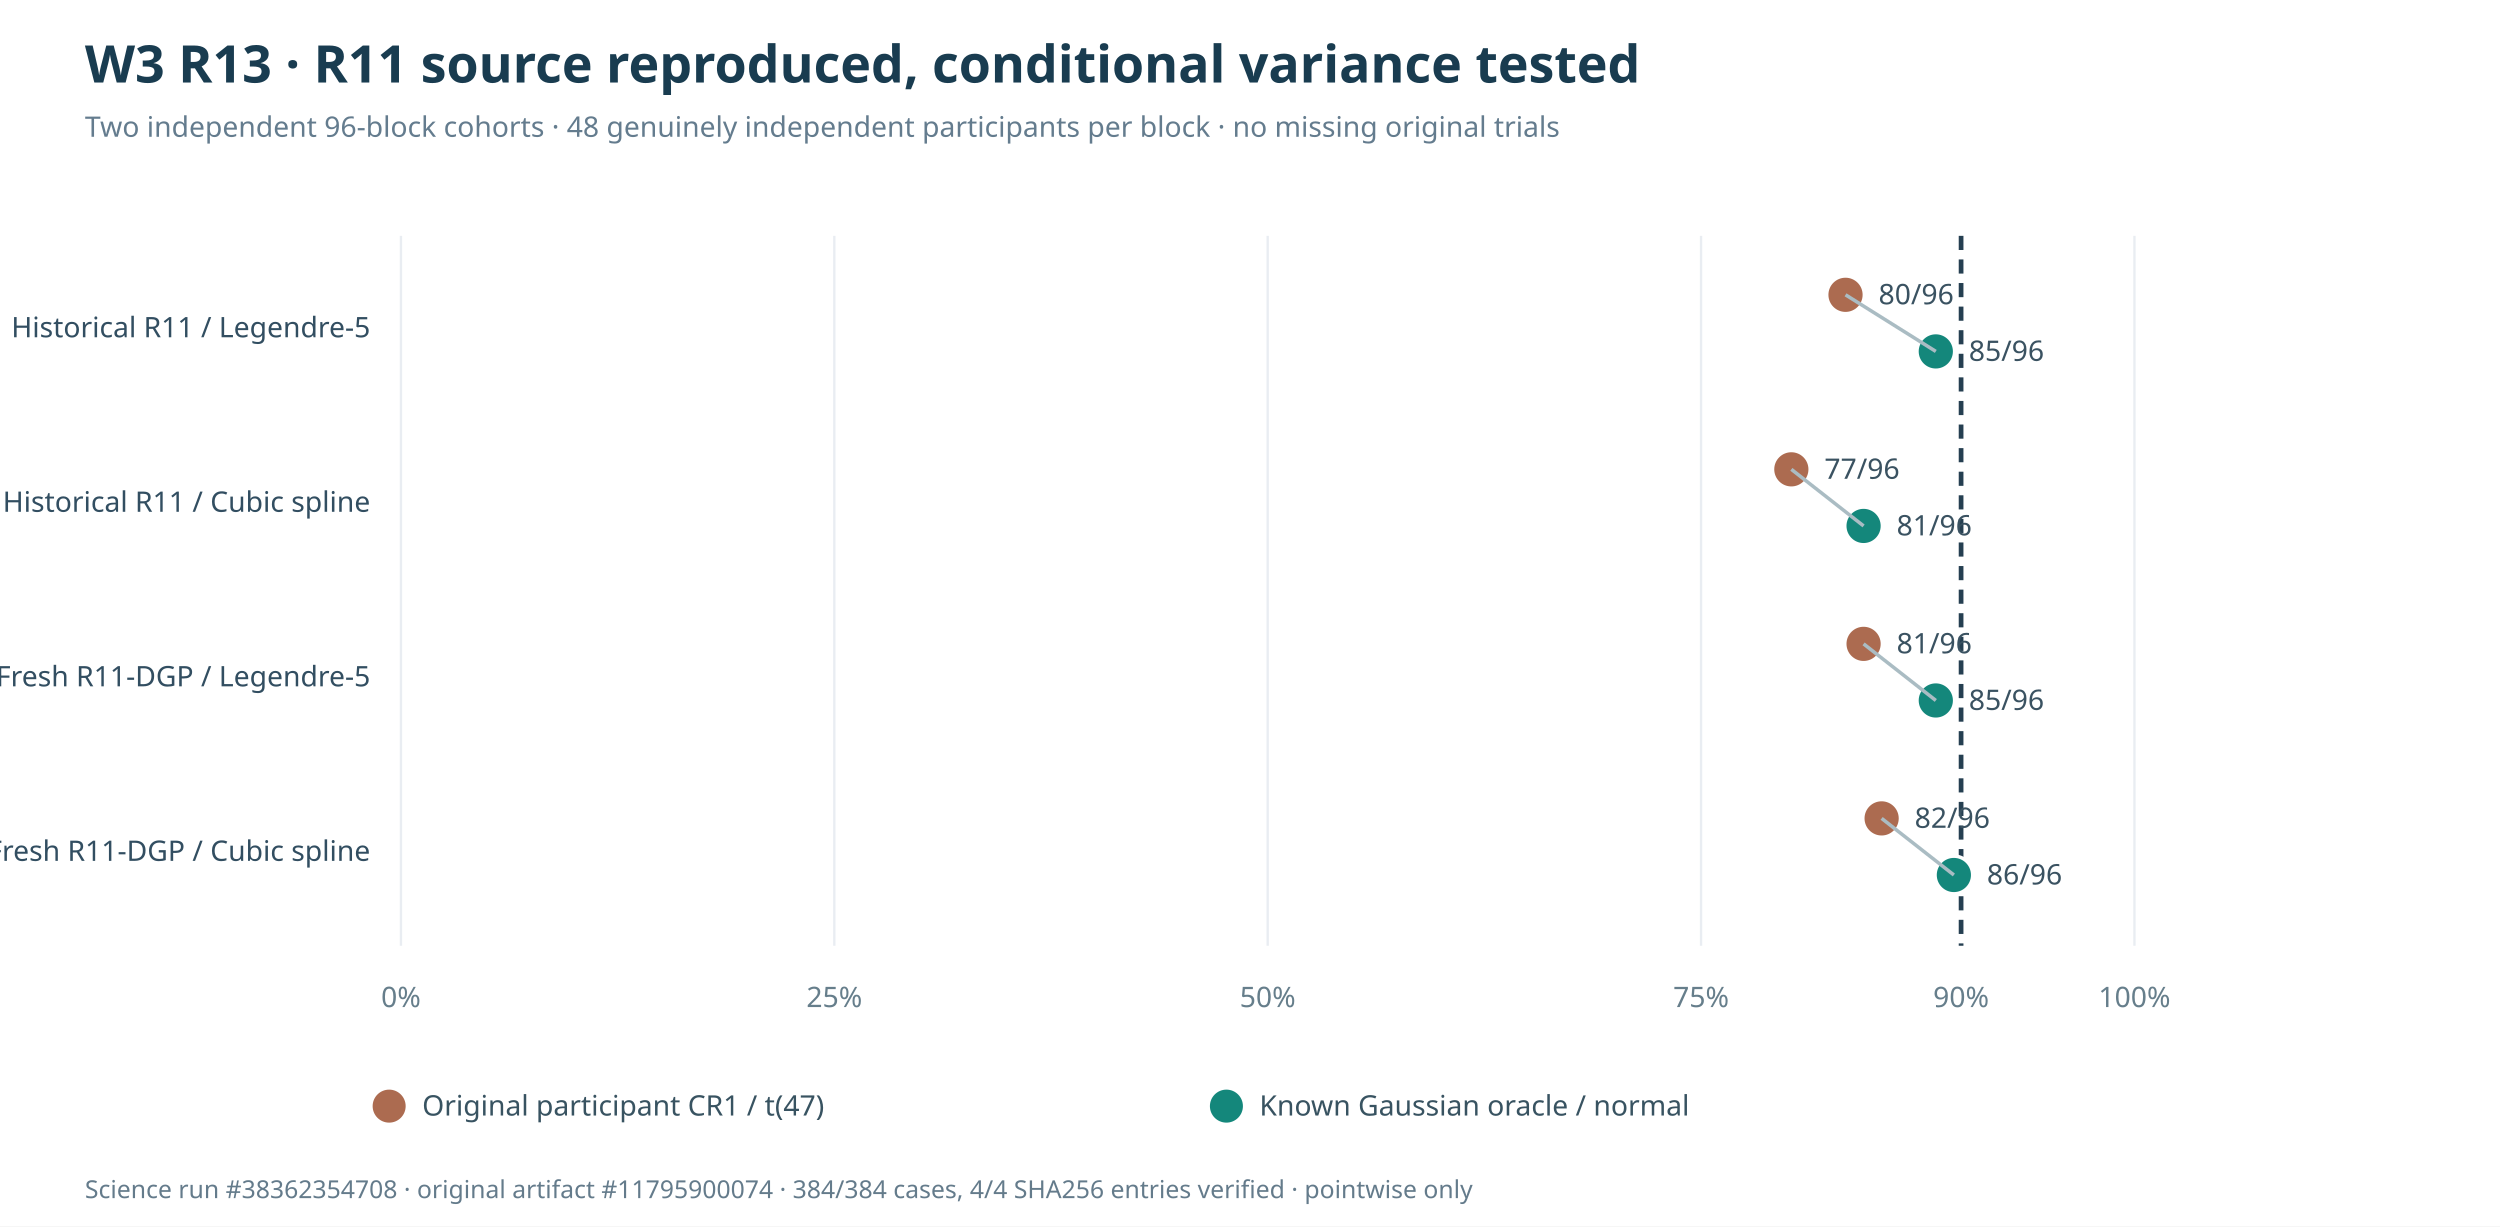
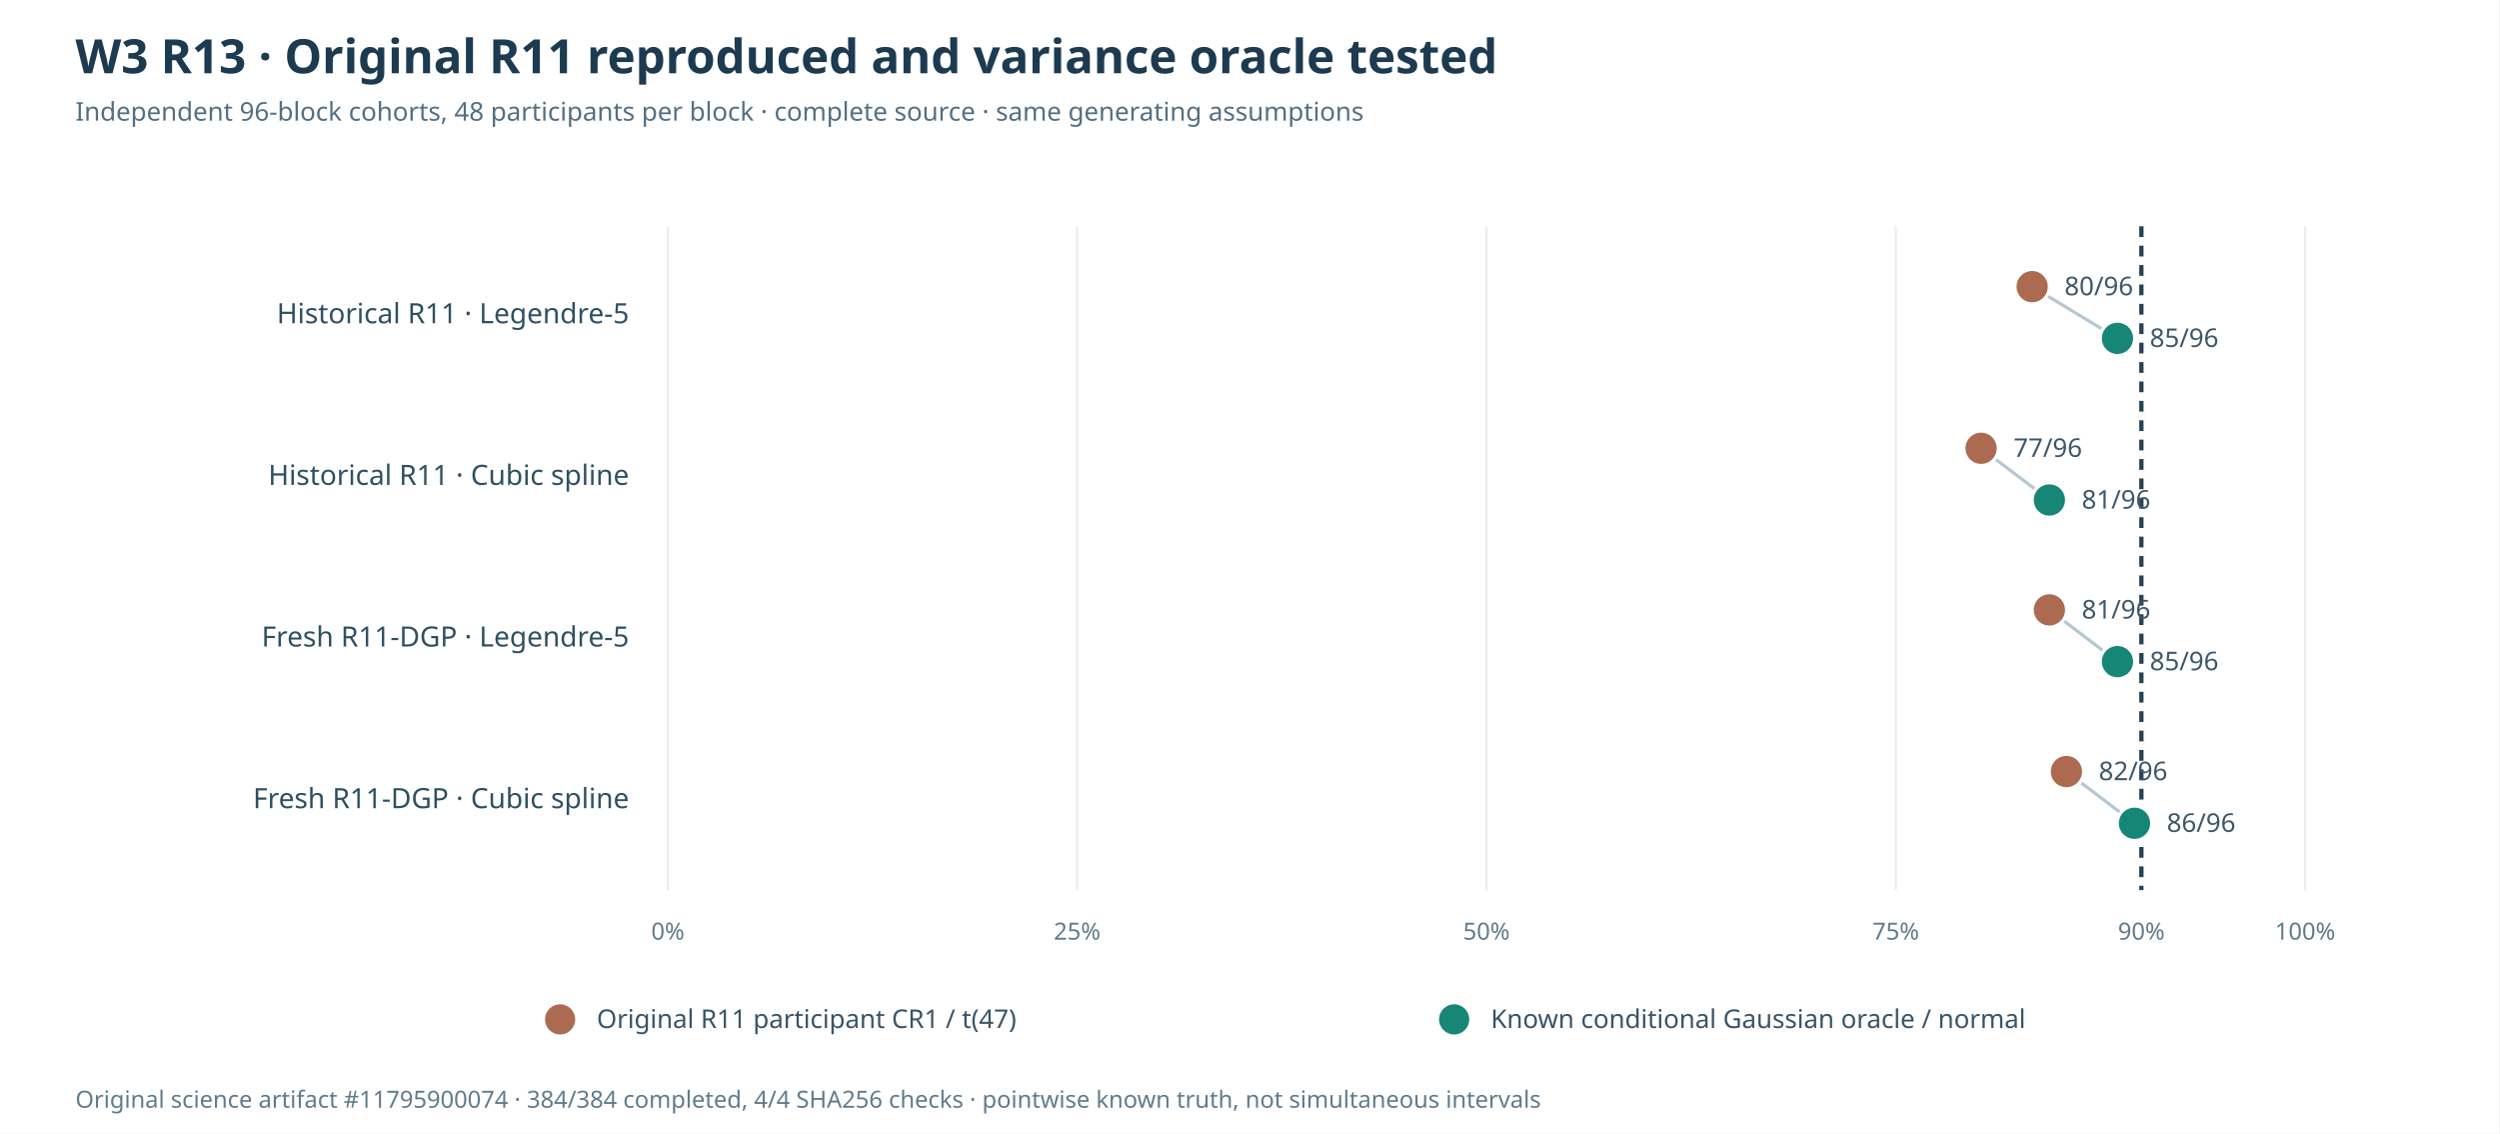
- <svg xmlns="http://www.w3.org/2000/svg" width="1060" height="520" viewBox="0 0 1060 520" role="img" aria-label="Original W3 R13 96-block pointwise 90 percent true midpoint slope coverage comparing R11 participant CR1 and simulation-known Gaussian oracle in historical and independently regenerated source cohorts">
-   <rect width="1060" height="520" fill="#ffffff" />
-   <text x="36" y="35" font-family="sans-serif" font-size="22" font-weight="700" fill="#193c50">W3 R13 · R11 source reproduced, conditional variance tested</text>
-   <text x="36" y="58" font-family="sans-serif" font-size="12" fill="#647c8e">Two independent 96-block cohorts · 48 genuinely independent participants per block · no missing original trials</text>
-   <line x1="170.00" y1="100" x2="170.00" y2="401" stroke="#e9edf2" stroke-width="1" />
-   <text x="170.00" y="427" text-anchor="middle" font-size="12" font-family="sans-serif" fill="#667e8b">0%</text>
-   <line x1="353.75" y1="100" x2="353.75" y2="401" stroke="#e9edf2" stroke-width="1" />
-   <text x="353.75" y="427" text-anchor="middle" font-size="12" font-family="sans-serif" fill="#667e8b">25%</text>
-   <line x1="537.50" y1="100" x2="537.50" y2="401" stroke="#e9edf2" stroke-width="1" />
-   <text x="537.50" y="427" text-anchor="middle" font-size="12" font-family="sans-serif" fill="#667e8b">50%</text>
-   <line x1="721.25" y1="100" x2="721.25" y2="401" stroke="#e9edf2" stroke-width="1" />
-   <text x="721.25" y="427" text-anchor="middle" font-size="12" font-family="sans-serif" fill="#667e8b">75%</text>
-   <line x1="831.50" y1="100" x2="831.50" y2="401" stroke="#253f51" stroke-width="2" stroke-dasharray="6 4" />
-   <text x="831.50" y="427" text-anchor="middle" font-size="12" font-family="sans-serif" fill="#667e8b">90%</text>
-   <line x1="905.00" y1="100" x2="905.00" y2="401" stroke="#e9edf2" stroke-width="1" />
-   <text x="905.00" y="427" text-anchor="middle" font-size="12" font-family="sans-serif" fill="#667e8b">100%</text>
-   <text x="157" y="143" text-anchor="end" font-family="sans-serif" font-size="12" fill="#324e61">Historical R11 / Legendre-5</text>
-   <circle cx="782.50" cy="125" r="8" fill="#ac6b50" stroke="#fff" stroke-width="1.5" />
-   <text x="796.50" y="129" font-size="12" font-family="sans-serif" fill="#3a5261">80/96</text>
-   <circle cx="820.78" cy="149" r="8" fill="#14877b" stroke="#fff" stroke-width="1.5" />
-   <text x="834.78" y="153" font-size="12" font-family="sans-serif" fill="#3a5261">85/96</text>
-   <line x1="782.5" y1="125" x2="820.781" y2="149" stroke="#aabcc3" stroke-width="1.5" />
-   <text x="157" y="217" text-anchor="end" font-family="sans-serif" font-size="12" fill="#324e61">Historical R11 / Cubic spline</text>
-   <circle cx="759.53" cy="199" r="8" fill="#ac6b50" stroke="#fff" stroke-width="1.5" />
-   <text x="773.53" y="203" font-size="12" font-family="sans-serif" fill="#3a5261">77/96</text>
-   <circle cx="790.16" cy="223" r="8" fill="#14877b" stroke="#fff" stroke-width="1.5" />
-   <text x="804.16" y="227" font-size="12" font-family="sans-serif" fill="#3a5261">81/96</text>
-   <line x1="759.531" y1="199" x2="790.156" y2="223" stroke="#aabcc3" stroke-width="1.5" />
-   <text x="157" y="291" text-anchor="end" font-family="sans-serif" font-size="12" fill="#324e61">Fresh R11-DGP / Legendre-5</text>
-   <circle cx="790.16" cy="273" r="8" fill="#ac6b50" stroke="#fff" stroke-width="1.5" />
-   <text x="804.16" y="277" font-size="12" font-family="sans-serif" fill="#3a5261">81/96</text>
-   <circle cx="820.78" cy="297" r="8" fill="#14877b" stroke="#fff" stroke-width="1.5" />
-   <text x="834.78" y="301" font-size="12" font-family="sans-serif" fill="#3a5261">85/96</text>
-   <line x1="790.156" y1="273" x2="820.781" y2="297" stroke="#aabcc3" stroke-width="1.5" />
-   <text x="157" y="365" text-anchor="end" font-family="sans-serif" font-size="12" fill="#324e61">Fresh R11-DGP / Cubic spline</text>
-   <circle cx="797.81" cy="347" r="8" fill="#ac6b50" stroke="#fff" stroke-width="1.5" />
-   <text x="811.81" y="351" font-size="12" font-family="sans-serif" fill="#3a5261">82/96</text>
-   <circle cx="828.44" cy="371" r="8" fill="#14877b" stroke="#fff" stroke-width="1.5" />
-   <text x="842.44" y="375" font-size="12" font-family="sans-serif" fill="#3a5261">86/96</text>
-   <line x1="797.812" y1="347" x2="828.438" y2="371" stroke="#aabcc3" stroke-width="1.5" />
-   <circle cx="165" cy="469" r="7" fill="#ac6b50" />
-   <text x="179" y="473" font-family="sans-serif" font-size="12" fill="#385361">Original participant CR1 / t(47)</text>
-   <circle cx="520" cy="469" r="7" fill="#14877b" />
-   <text x="534" y="473" font-family="sans-serif" font-size="12" fill="#385361">Known Gaussian oracle / normal</text>
-   <text x="36" y="508" font-family="sans-serif" font-size="10.5" fill="#647b8b">Science run #38362354708 · original artifact #11795900074 · 384/384 cases, 4/4 SHA256 entries verified · pointwise only</text>
+ <svg xmlns="http://www.w3.org/2000/svg" width="1160" height="526" viewBox="0 0 1160 526" role="img" aria-label="W3 R13 historical original and independent 96-block source pointwise true slope interval coverage with participant CR1 and known Gaussian variance">
+   <rect width="1160" height="526" fill="#ffffff" />
+   <text x="35" y="34" font-family="sans-serif" font-size="22" font-weight="700" fill="#1d3b50">W3 R13 · Original R11 reproduced and variance oracle tested</text>
+   <text x="35" y="56" font-family="sans-serif" font-size="12" fill="#536f83">Independent 96-block cohorts, 48 participants per block · complete source · same generating assumptions</text>
+   <line x1="310.0" y1="105" x2="310.0" y2="413" stroke="#e7edf0" stroke-width="1" />
+   <text x="310.0" y="436" text-anchor="middle" font-family="sans-serif" font-size="11" fill="#607a89">0%</text>
+   <line x1="500.0" y1="105" x2="500.0" y2="413" stroke="#e7edf0" stroke-width="1" />
+   <text x="500.0" y="436" text-anchor="middle" font-family="sans-serif" font-size="11" fill="#607a89">25%</text>
+   <line x1="690.0" y1="105" x2="690.0" y2="413" stroke="#e7edf0" stroke-width="1" />
+   <text x="690.0" y="436" text-anchor="middle" font-family="sans-serif" font-size="11" fill="#607a89">50%</text>
+   <line x1="880.0" y1="105" x2="880.0" y2="413" stroke="#e7edf0" stroke-width="1" />
+   <text x="880.0" y="436" text-anchor="middle" font-family="sans-serif" font-size="11" fill="#607a89">75%</text>
+   <line x1="994.0" y1="105" x2="994.0" y2="413" stroke="#294252" stroke-width="2" stroke-dasharray="5 4" />
+   <text x="994.0" y="436" text-anchor="middle" font-family="sans-serif" font-size="11" fill="#607a89">90%</text>
+   <line x1="1070.0" y1="105" x2="1070.0" y2="413" stroke="#e7edf0" stroke-width="1" />
+   <text x="1070.0" y="436" text-anchor="middle" font-family="sans-serif" font-size="11" fill="#607a89">100%</text>
+   <text x="292" y="150" text-anchor="end" font-size="13" font-family="sans-serif" fill="#2f5062">Historical R11 · Legendre-5</text>
+   <line x1="943.3" y1="133" x2="982.9" y2="157" stroke="#b7c7cf" stroke-width="1.5" />
+   <circle cx="943.3" cy="133" r="8" fill="#ac6b50" stroke="white" stroke-width="1.5" />
+   <text x="958.3" y="137" font-size="12" font-family="sans-serif" fill="#3e576b">80/96</text>
+   <circle cx="982.9" cy="157" r="8" fill="#168677" stroke="white" stroke-width="1.5" />
+   <text x="997.9" y="161" font-size="12" font-family="sans-serif" fill="#3e576b">85/96</text>
+   <text x="292" y="225" text-anchor="end" font-size="13" font-family="sans-serif" fill="#2f5062">Historical R11 · Cubic spline</text>
+   <line x1="919.6" y1="208" x2="951.3" y2="232" stroke="#b7c7cf" stroke-width="1.5" />
+   <circle cx="919.6" cy="208" r="8" fill="#ac6b50" stroke="white" stroke-width="1.5" />
+   <text x="934.6" y="212" font-size="12" font-family="sans-serif" fill="#3e576b">77/96</text>
+   <circle cx="951.3" cy="232" r="8" fill="#168677" stroke="white" stroke-width="1.5" />
+   <text x="966.3" y="236" font-size="12" font-family="sans-serif" fill="#3e576b">81/96</text>
+   <text x="292" y="300" text-anchor="end" font-size="13" font-family="sans-serif" fill="#2f5062">Fresh R11-DGP · Legendre-5</text>
+   <line x1="951.3" y1="283" x2="982.9" y2="307" stroke="#b7c7cf" stroke-width="1.5" />
+   <circle cx="951.3" cy="283" r="8" fill="#ac6b50" stroke="white" stroke-width="1.5" />
+   <text x="966.3" y="287" font-size="12" font-family="sans-serif" fill="#3e576b">81/96</text>
+   <circle cx="982.9" cy="307" r="8" fill="#168677" stroke="white" stroke-width="1.5" />
+   <text x="997.9" y="311" font-size="12" font-family="sans-serif" fill="#3e576b">85/96</text>
+   <text x="292" y="375" text-anchor="end" font-size="13" font-family="sans-serif" fill="#2f5062">Fresh R11-DGP · Cubic spline</text>
+   <line x1="959.2" y1="358" x2="990.8" y2="382" stroke="#b7c7cf" stroke-width="1.5" />
+   <circle cx="959.2" cy="358" r="8" fill="#ac6b50" stroke="white" stroke-width="1.5" />
+   <text x="974.2" y="362" font-size="12" font-family="sans-serif" fill="#3e576b">82/96</text>
+   <circle cx="990.8" cy="382" r="8" fill="#168677" stroke="white" stroke-width="1.5" />
+   <text x="1005.8" y="386" font-size="12" font-family="sans-serif" fill="#3e576b">86/96</text>
+   <circle cx="260" cy="473" r="7" fill="#ac6b50" />
+   <text x="277" y="477" font-family="sans-serif" font-size="12" fill="#395468">Original R11 participant CR1 / t(47)</text>
+   <circle cx="675" cy="473" r="7" fill="#168677" />
+   <text x="692" y="477" font-family="sans-serif" font-size="12" fill="#395468">Known conditional Gaussian oracle / normal</text>
+   <text x="35" y="514" font-family="sans-serif" font-size="11" fill="#607b8b">Original science artifact #11795900074 · 384/384 completed, 4/4 SHA256 checks · pointwise known truth, not simultaneous intervals</text>
</svg>
